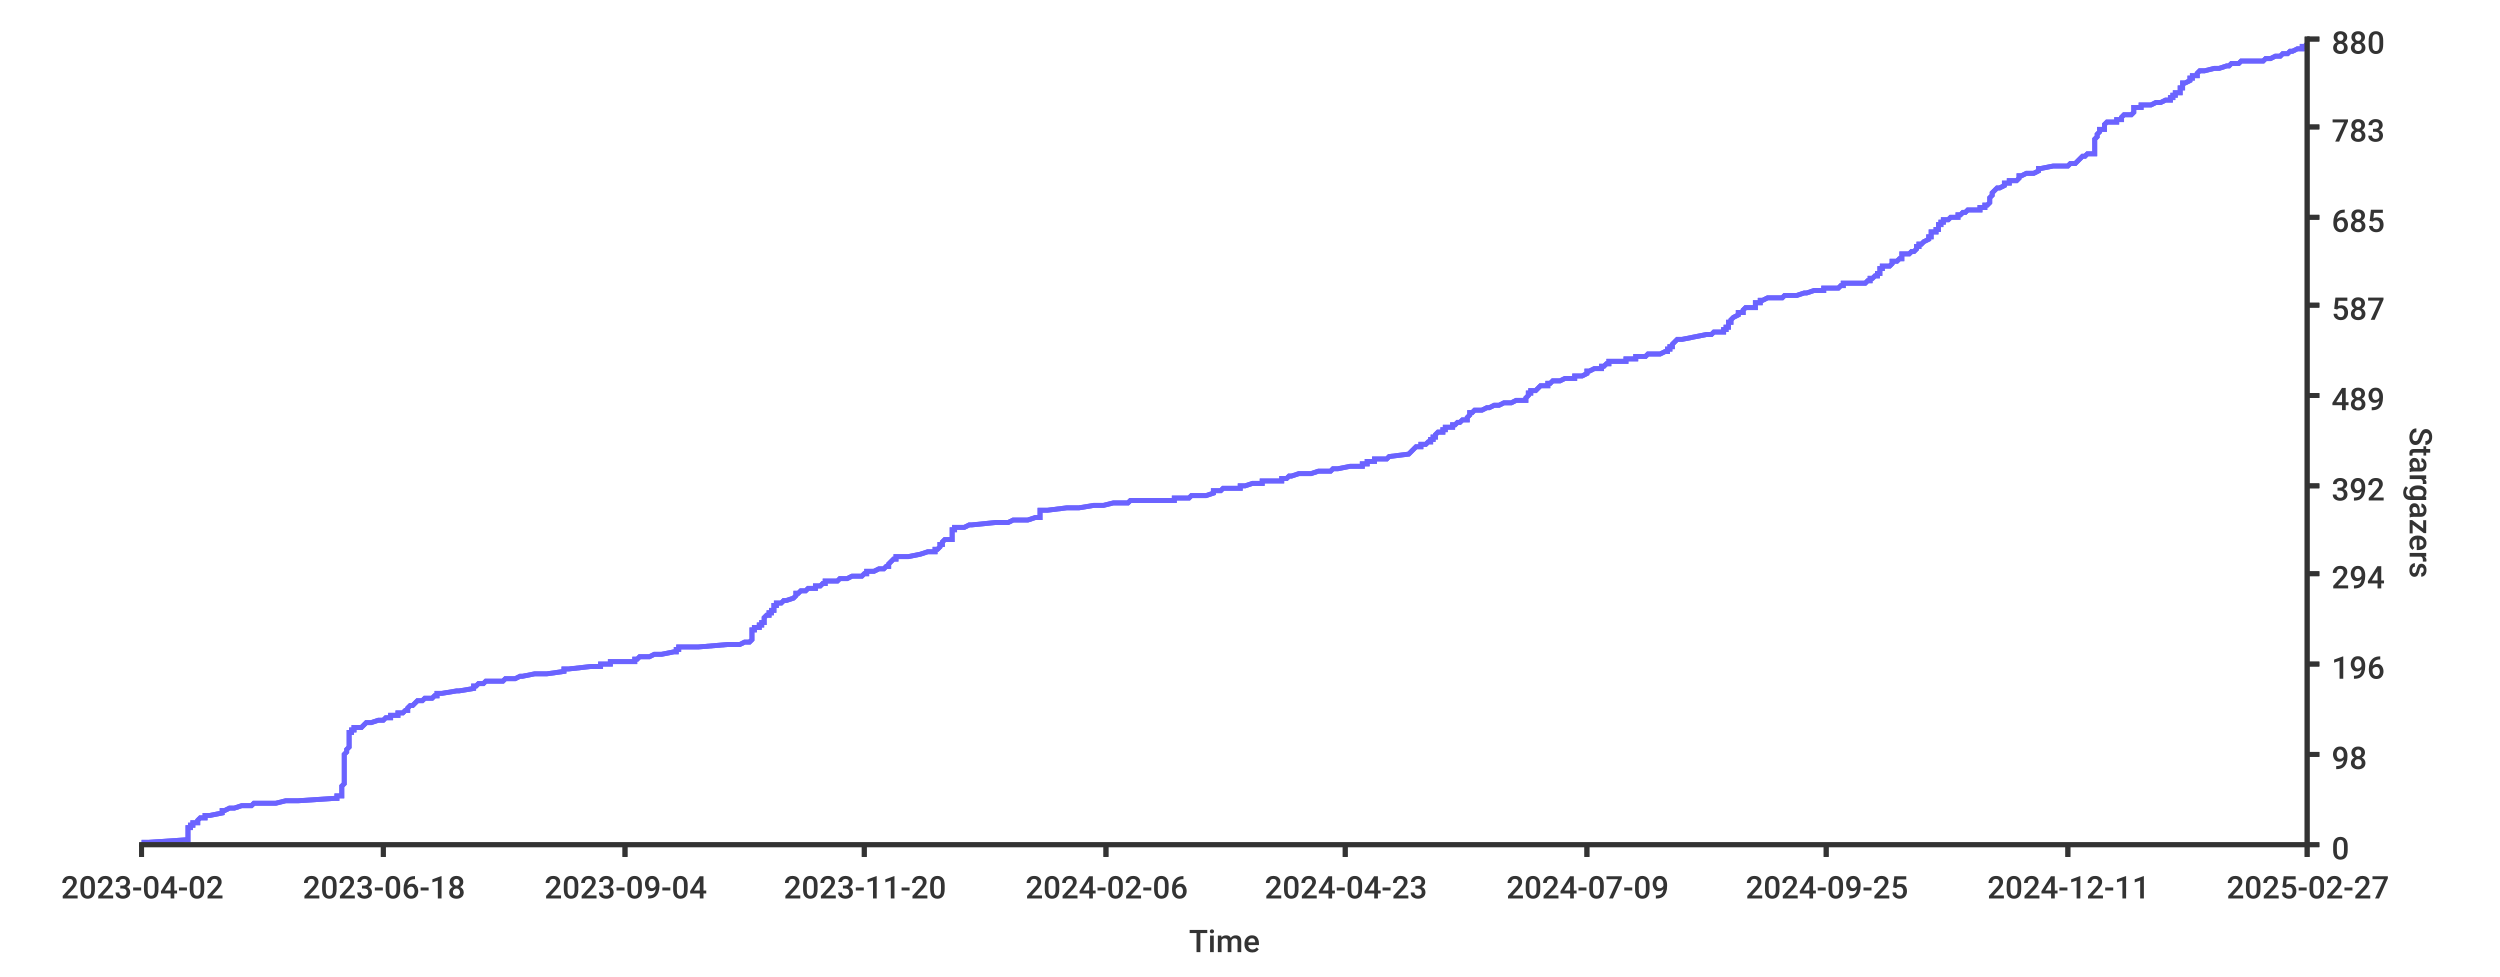
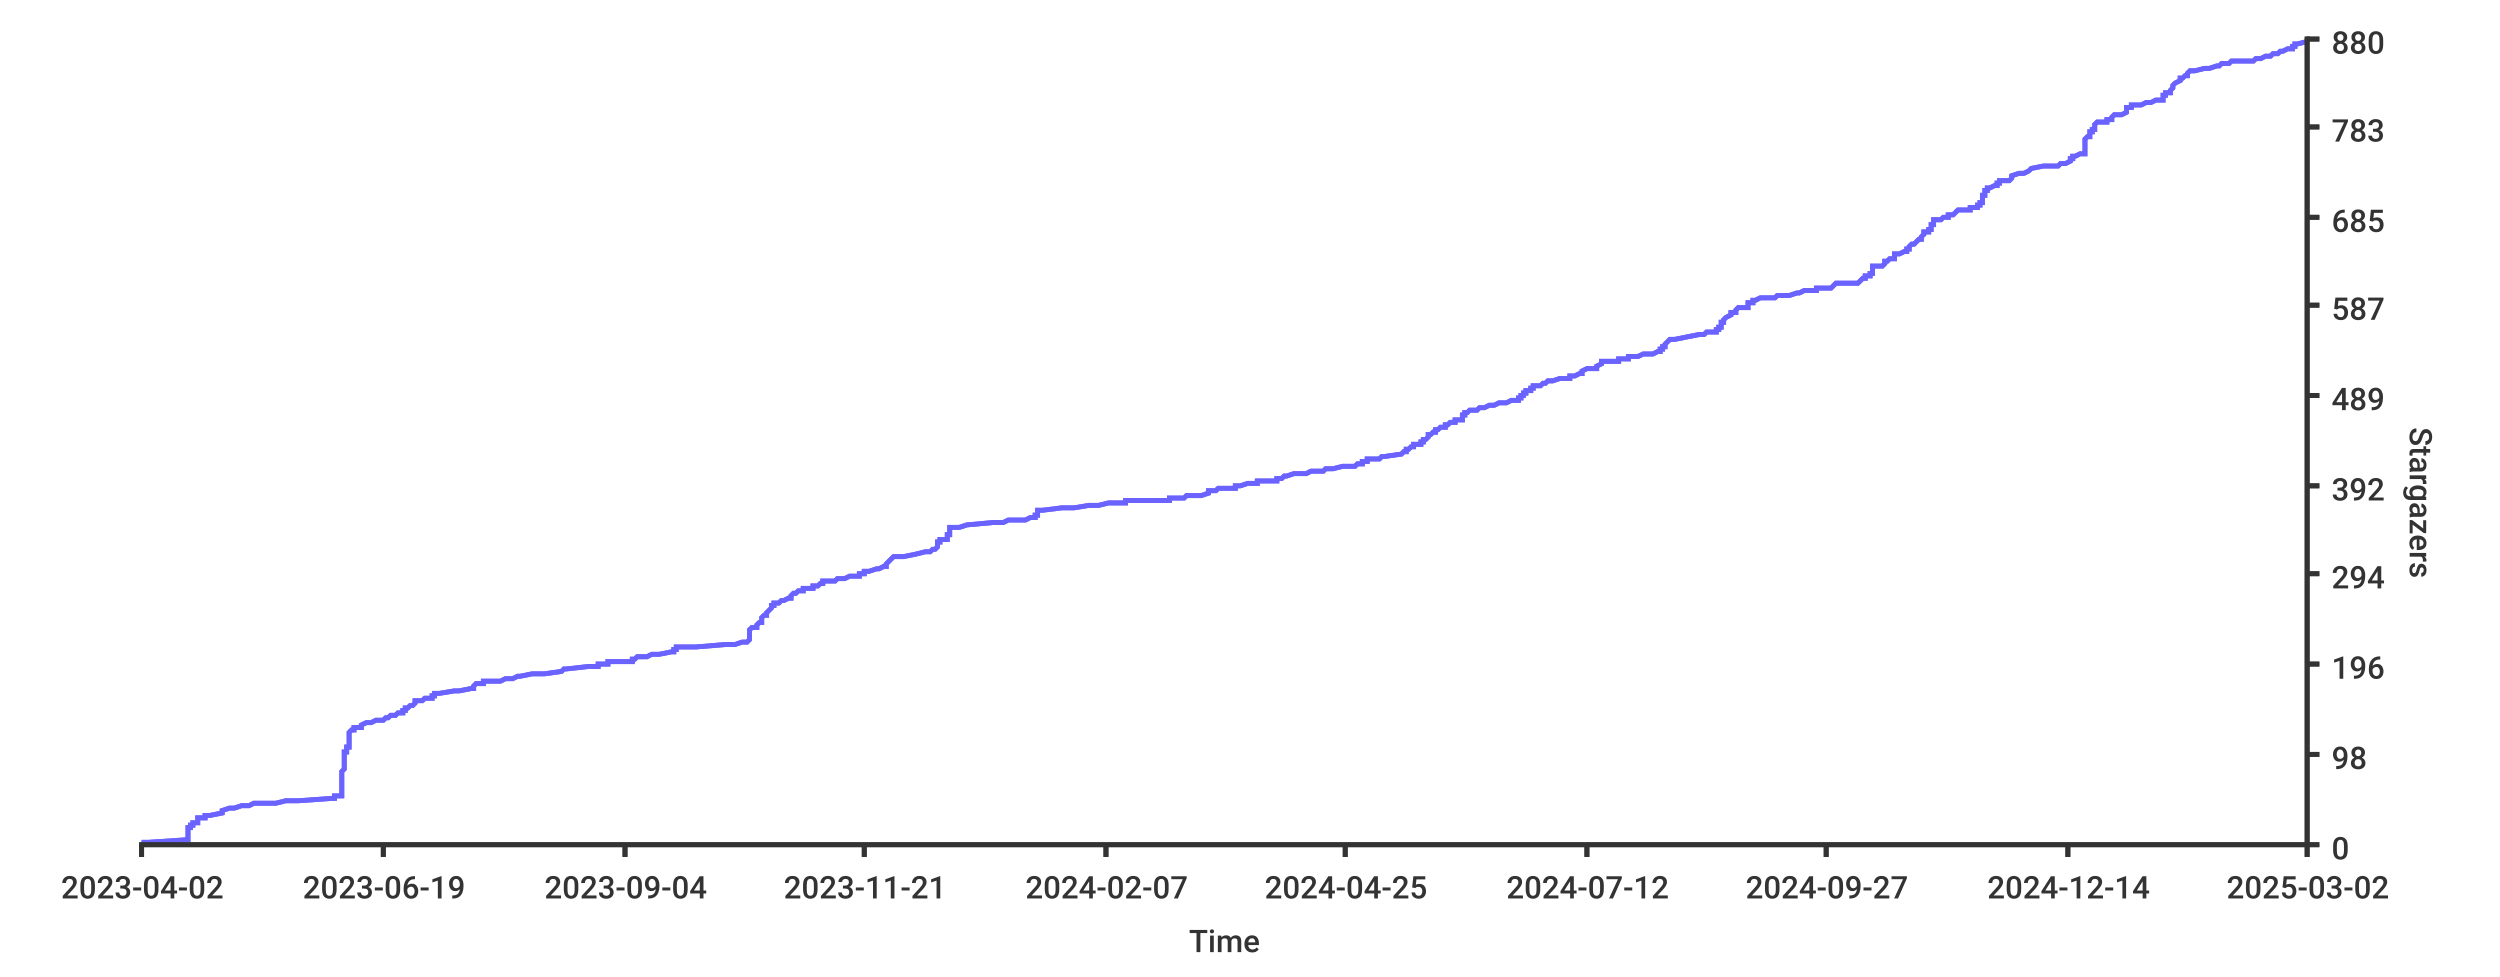
<svg xmlns="http://www.w3.org/2000/svg" width="1024px" height="400px">
  <style type="text/css">
path { fill: none; stroke: rgb(51,51,51); }
path.series { stroke: #6b63ff; }
rect.background { fill: rgb(255,255,255); stroke: none; }

text {
	stroke-width: 0;
	stroke: none;
	fill: rgba(51,51,51,1.0);
	font-size: 12.8px;
	font-family: 'Roboto Medium', sans-serif;
}
</style>
-   <rect class="background" rx="8" x="0" y="0" width="1024px" height="400px" />
-   <rect class="background" rx="8" x="0" y="0" width="1024px" height="400px" />
-   <path stroke-width="2" class="series" d="M 58 345 L 61 345 L 76 344 L 77 344 L 77 344 L 77 343 L 77 343 L 77 343 L 77 342 L 77 342 L 77 341 L 77 341 L 77 341 L 77 340 L 77 340 L 77 340 L 77 339 L 78 339 L 78 338 L 79 338 L 79 338 L 79 337 L 80 337 L 81 337 L 81 336 L 81 336 L 82 335 L 82 335 L 84 335 L 84 334 L 85 334 L 86 334 L 91 333 L 91 333 L 91 332 L 92 332 L 92 332 L 94 331 L 96 331 L 96 331 L 99 330 L 103 330 L 104 329 L 111 329 L 113 329 L 117 328 L 121 328 L 122 328 L 137 327 L 138 327 L 138 326 L 140 326 L 140 326 L 140 325 L 140 325 L 140 325 L 140 324 L 140 324 L 140 323 L 140 323 L 140 323 L 140 322 L 140 322 L 140 322 L 141 321 L 141 321 L 141 320 L 141 320 L 141 320 L 141 319 L 141 319 L 141 319 L 141 318 L 141 318 L 141 317 L 141 317 L 141 317 L 141 316 L 141 316 L 141 316 L 141 315 L 141 315 L 141 314 L 141 314 L 141 314 L 141 313 L 141 313 L 141 313 L 141 312 L 141 312 L 141 311 L 141 311 L 141 311 L 141 310 L 141 310 L 141 310 L 141 309 L 141 309 L 142 308 L 142 308 L 142 308 L 142 307 L 142 307 L 142 307 L 143 306 L 143 306 L 143 305 L 143 305 L 143 305 L 143 304 L 143 304 L 143 304 L 143 303 L 143 303 L 143 302 L 143 302 L 143 302 L 143 301 L 143 301 L 143 301 L 143 300 L 144 300 L 144 299 L 145 299 L 145 299 L 145 298 L 145 298 L 148 298 L 149 297 L 149 297 L 150 296 L 150 296 L 152 296 L 155 295 L 155 295 L 157 295 L 158 294 L 160 294 L 160 293 L 161 293 L 163 293 L 163 292 L 164 292 L 165 292 L 166 291 L 167 291 L 167 290 L 167 290 L 167 290 L 168 289 L 169 289 L 169 289 L 170 288 L 170 288 L 171 287 L 171 287 L 173 287 L 174 286 L 176 286 L 177 286 L 178 285 L 179 285 L 179 284 L 179 284 L 181 284 L 187 283 L 187 283 L 188 283 L 194 282 L 194 282 L 194 281 L 194 281 L 195 281 L 196 280 L 197 280 L 198 280 L 199 279 L 206 279 L 207 278 L 209 278 L 211 278 L 213 277 L 213 277 L 214 277 L 219 276 L 224 276 L 231 275 L 231 275 L 231 275 L 231 274 L 232 274 L 233 274 L 242 273 L 246 273 L 246 272 L 249 272 L 250 272 L 250 271 L 260 271 L 260 271 L 260 270 L 261 270 L 262 269 L 265 269 L 266 269 L 268 268 L 269 268 L 271 268 L 276 267 L 277 267 L 277 266 L 278 266 L 278 266 L 278 265 L 281 265 L 286 265 L 298 264 L 303 264 L 305 263 L 305 263 L 307 263 L 308 262 L 308 262 L 308 262 L 308 261 L 308 261 L 308 260 L 308 260 L 308 260 L 308 259 L 308 259 L 308 259 L 308 258 L 309 258 L 309 257 L 309 257 L 311 257 L 311 256 L 312 256 L 312 256 L 312 255 L 313 255 L 313 254 L 313 254 L 313 254 L 313 253 L 313 253 L 313 253 L 314 252 L 315 252 L 315 251 L 316 251 L 316 251 L 316 250 L 316 250 L 317 250 L 317 249 L 317 249 L 317 248 L 318 248 L 318 248 L 318 247 L 319 247 L 320 247 L 321 246 L 322 246 L 325 245 L 325 245 L 325 245 L 326 244 L 326 244 L 326 244 L 326 243 L 327 243 L 328 242 L 330 242 L 330 242 L 331 241 L 332 241 L 334 241 L 334 240 L 336 240 L 337 239 L 337 239 L 338 239 L 338 238 L 343 238 L 343 238 L 344 237 L 347 237 L 349 236 L 352 236 L 353 236 L 354 235 L 355 235 L 355 235 L 355 234 L 358 234 L 360 233 L 362 233 L 362 233 L 363 232 L 364 232 L 364 232 L 364 231 L 364 231 L 365 230 L 365 230 L 365 230 L 366 229 L 366 229 L 367 229 L 367 228 L 372 228 L 377 227 L 377 227 L 377 227 L 380 226 L 382 226 L 383 226 L 383 225 L 384 225 L 385 224 L 385 224 L 385 224 L 385 223 L 386 223 L 386 223 L 386 222 L 386 222 L 387 221 L 387 221 L 390 221 L 390 220 L 390 220 L 390 220 L 390 219 L 390 219 L 390 218 L 390 218 L 390 218 L 390 217 L 391 217 L 391 217 L 391 216 L 395 216 L 397 215 L 397 215 L 398 215 L 408 214 L 410 214 L 413 214 L 415 213 L 421 213 L 424 212 L 426 212 L 426 212 L 426 211 L 426 211 L 426 211 L 426 210 L 426 210 L 426 209 L 428 209 L 429 209 L 437 208 L 439 208 L 442 208 L 448 207 L 452 207 L 456 206 L 458 206 L 462 206 L 463 205 L 472 205 L 481 205 L 481 204 L 487 204 L 488 203 L 493 203 L 494 203 L 497 202 L 497 202 L 497 202 L 497 201 L 500 201 L 501 200 L 504 200 L 508 200 L 508 199 L 509 199 L 510 199 L 513 198 L 517 198 L 517 197 L 521 197 L 525 197 L 525 196 L 526 196 L 527 196 L 528 195 L 529 195 L 532 194 L 535 194 L 537 194 L 540 193 L 540 193 L 545 193 L 546 192 L 548 192 L 553 191 L 553 191 L 558 191 L 558 190 L 559 190 L 560 190 L 560 189 L 563 189 L 563 188 L 565 188 L 568 188 L 569 187 L 569 187 L 569 187 L 577 186 L 577 186 L 578 185 L 578 185 L 578 185 L 579 184 L 579 184 L 579 184 L 580 183 L 582 183 L 582 182 L 583 182 L 584 182 L 585 181 L 585 181 L 586 181 L 586 180 L 587 180 L 587 179 L 587 179 L 588 179 L 588 178 L 588 178 L 588 178 L 589 177 L 591 177 L 591 176 L 591 176 L 592 176 L 592 175 L 594 175 L 595 175 L 595 174 L 596 174 L 597 173 L 598 173 L 598 173 L 599 172 L 599 172 L 601 172 L 601 171 L 601 171 L 602 170 L 602 170 L 602 170 L 602 169 L 603 169 L 603 169 L 604 168 L 607 168 L 609 167 L 610 167 L 610 167 L 612 166 L 614 166 L 614 166 L 616 165 L 619 165 L 621 164 L 624 164 L 625 164 L 625 163 L 625 163 L 625 163 L 626 162 L 626 162 L 626 161 L 627 161 L 627 161 L 627 160 L 628 160 L 629 160 L 630 159 L 630 159 L 631 158 L 631 158 L 634 158 L 634 157 L 634 157 L 635 157 L 636 156 L 639 156 L 641 155 L 645 155 L 645 155 L 645 154 L 646 154 L 648 154 L 650 153 L 650 153 L 650 152 L 650 152 L 651 152 L 653 151 L 656 151 L 656 151 L 656 150 L 657 150 L 658 149 L 659 149 L 659 149 L 659 148 L 662 148 L 666 148 L 666 147 L 670 147 L 670 146 L 671 146 L 674 146 L 675 145 L 678 145 L 680 145 L 682 144 L 683 144 L 683 143 L 683 143 L 684 143 L 684 142 L 684 142 L 685 142 L 685 141 L 685 141 L 686 140 L 686 140 L 686 140 L 687 139 L 688 139 L 689 139 L 694 138 L 694 138 L 699 137 L 701 137 L 701 137 L 702 136 L 703 136 L 706 136 L 706 135 L 707 135 L 707 134 L 708 134 L 708 134 L 708 133 L 708 133 L 708 132 L 709 132 L 709 132 L 709 131 L 709 131 L 709 131 L 710 130 L 710 130 L 710 130 L 712 129 L 712 129 L 712 128 L 713 128 L 714 128 L 714 127 L 714 127 L 715 126 L 716 126 L 719 126 L 719 125 L 719 125 L 719 125 L 719 124 L 720 124 L 721 124 L 721 123 L 722 123 L 724 122 L 727 122 L 730 122 L 731 121 L 732 121 L 736 121 L 739 120 L 740 120 L 743 119 L 747 119 L 747 119 L 747 118 L 752 118 L 753 118 L 754 117 L 755 117 L 755 116 L 764 116 L 764 116 L 765 115 L 765 115 L 766 115 L 766 114 L 767 114 L 768 113 L 768 113 L 769 113 L 769 112 L 769 112 L 770 112 L 770 111 L 770 111 L 770 110 L 770 110 L 771 110 L 771 109 L 773 109 L 774 109 L 775 108 L 775 108 L 775 107 L 776 107 L 777 107 L 778 106 L 778 106 L 779 106 L 779 105 L 779 105 L 779 104 L 781 104 L 782 104 L 783 103 L 783 103 L 784 103 L 785 102 L 785 102 L 785 101 L 786 101 L 786 101 L 786 100 L 787 100 L 787 100 L 788 99 L 788 99 L 790 98 L 790 98 L 790 98 L 790 97 L 790 97 L 791 97 L 791 96 L 791 96 L 791 95 L 793 95 L 793 95 L 793 94 L 794 94 L 794 94 L 794 93 L 794 93 L 794 92 L 795 92 L 795 92 L 795 91 L 796 91 L 796 91 L 796 90 L 798 90 L 799 89 L 802 89 L 802 89 L 802 88 L 802 88 L 803 88 L 804 87 L 805 87 L 806 86 L 808 86 L 811 86 L 811 85 L 813 85 L 813 85 L 813 84 L 814 84 L 815 83 L 815 83 L 815 83 L 815 82 L 815 82 L 815 82 L 815 81 L 815 81 L 816 80 L 816 80 L 816 80 L 816 79 L 816 79 L 816 79 L 817 78 L 817 78 L 818 77 L 818 77 L 819 77 L 821 76 L 821 76 L 821 76 L 821 75 L 823 75 L 823 74 L 824 74 L 826 74 L 827 73 L 827 73 L 827 73 L 827 72 L 828 72 L 830 71 L 832 71 L 833 71 L 835 70 L 835 70 L 835 70 L 835 69 L 836 69 L 841 68 L 844 68 L 847 68 L 848 67 L 849 67 L 850 67 L 851 66 L 851 66 L 852 65 L 852 65 L 852 65 L 853 64 L 854 64 L 854 64 L 855 63 L 858 63 L 858 62 L 858 62 L 858 62 L 858 61 L 858 61 L 858 61 L 858 60 L 858 60 L 858 59 L 858 59 L 858 59 L 858 58 L 858 58 L 858 58 L 858 57 L 858 57 L 859 56 L 859 56 L 859 56 L 859 55 L 859 55 L 859 55 L 860 54 L 860 54 L 860 53 L 860 53 L 862 53 L 862 52 L 862 52 L 862 52 L 862 51 L 862 51 L 863 50 L 864 50 L 867 50 L 867 49 L 867 49 L 869 49 L 869 48 L 869 48 L 870 47 L 872 47 L 873 47 L 874 46 L 874 46 L 874 46 L 874 45 L 874 45 L 874 44 L 874 44 L 877 44 L 877 43 L 877 43 L 881 43 L 883 42 L 885 42 L 887 41 L 888 41 L 889 41 L 889 40 L 889 40 L 890 40 L 890 39 L 891 39 L 891 38 L 892 38 L 893 38 L 893 37 L 893 37 L 893 37 L 893 36 L 894 36 L 894 35 L 894 35 L 894 35 L 894 34 L 895 34 L 895 34 L 897 33 L 897 33 L 897 32 L 898 32 L 898 32 L 898 31 L 899 31 L 900 31 L 900 30 L 900 30 L 901 29 L 901 29 L 903 29 L 907 28 L 907 28 L 909 28 L 912 27 L 913 27 L 914 26 L 917 26 L 917 26 L 918 25 L 922 25 L 927 25 L 928 24 L 930 24 L 932 23 L 934 23 L 934 23 L 935 22 L 937 22 L 937 22 L 938 21 L 939 21 L 941 20 L 942 20 L 943 20 L 943 19 L 944 19 L 944 19 L 945 18 L 945 18" />
-   <path stroke-width="2" class="series" d="M 58 345 L 61 345 L 76 344 L 77 344 L 77 344 L 77 343 L 77 343 L 77 343 L 77 342 L 77 342 L 77 341 L 77 341 L 77 341 L 77 340 L 77 340 L 77 340 L 77 339 L 78 339 L 78 338 L 79 338 L 79 338 L 79 337 L 80 337 L 81 337 L 81 336 L 81 336 L 82 335 L 82 335 L 84 335 L 84 334 L 85 334 L 86 334 L 91 333 L 91 333 L 91 332 L 92 332 L 92 332 L 94 331 L 96 331 L 96 331 L 99 330 L 103 330 L 104 329 L 111 329 L 113 329 L 117 328 L 121 328 L 122 328 L 137 327 L 138 327 L 138 326 L 140 326 L 140 326 L 140 325 L 140 325 L 140 325 L 140 324 L 140 324 L 140 323 L 140 323 L 140 323 L 140 322 L 140 322 L 140 322 L 141 321 L 141 321 L 141 320 L 141 320 L 141 320 L 141 319 L 141 319 L 141 319 L 141 318 L 141 318 L 141 317 L 141 317 L 141 317 L 141 316 L 141 316 L 141 316 L 141 315 L 141 315 L 141 314 L 141 314 L 141 314 L 141 313 L 141 313 L 141 313 L 141 312 L 141 312 L 141 311 L 141 311 L 141 311 L 141 310 L 141 310 L 141 310 L 141 309 L 141 309 L 142 308 L 142 308 L 142 308 L 142 307 L 142 307 L 142 307 L 143 306 L 143 306 L 143 305 L 143 305 L 143 305 L 143 304 L 143 304 L 143 304 L 143 303 L 143 303 L 143 302 L 143 302 L 143 302 L 143 301 L 143 301 L 143 301 L 143 300 L 144 300 L 144 299 L 145 299 L 145 299 L 145 298 L 145 298 L 148 298 L 149 297 L 149 297 L 150 296 L 150 296 L 152 296 L 155 295 L 155 295 L 157 295 L 158 294 L 160 294 L 160 293 L 161 293 L 163 293 L 163 292 L 164 292 L 165 292 L 166 291 L 167 291 L 167 290 L 167 290 L 167 290 L 168 289 L 169 289 L 169 289 L 170 288 L 170 288 L 171 287 L 171 287 L 173 287 L 174 286 L 176 286 L 177 286 L 178 285 L 179 285 L 179 284 L 179 284 L 181 284 L 187 283 L 187 283 L 188 283 L 194 282 L 194 282 L 194 281 L 194 281 L 195 281 L 196 280 L 197 280 L 198 280 L 199 279 L 206 279 L 207 278 L 209 278 L 211 278 L 213 277 L 213 277 L 214 277 L 219 276 L 224 276 L 231 275 L 231 275 L 231 275 L 231 274 L 232 274 L 233 274 L 242 273 L 246 273 L 246 272 L 249 272 L 250 272 L 250 271 L 260 271 L 260 271 L 260 270 L 261 270 L 262 269 L 265 269 L 266 269 L 268 268 L 269 268 L 271 268 L 276 267 L 277 267 L 277 266 L 278 266 L 278 266 L 278 265 L 281 265 L 286 265 L 298 264 L 303 264 L 305 263 L 305 263 L 307 263 L 308 262 L 308 262 L 308 262 L 308 261 L 308 261 L 308 260 L 308 260 L 308 260 L 308 259 L 308 259 L 308 259 L 308 258 L 309 258 L 309 257 L 309 257 L 311 257 L 311 256 L 312 256 L 312 256 L 312 255 L 313 255 L 313 254 L 313 254 L 313 254 L 313 253 L 313 253 L 313 253 L 314 252 L 315 252 L 315 251 L 316 251 L 316 251 L 316 250 L 316 250 L 317 250 L 317 249 L 317 249 L 317 248 L 318 248 L 318 248 L 318 247 L 319 247 L 320 247 L 321 246 L 322 246 L 325 245 L 325 245 L 325 245 L 326 244 L 326 244 L 326 244 L 326 243 L 327 243 L 328 242 L 330 242 L 330 242 L 331 241 L 332 241 L 334 241 L 334 240 L 336 240 L 337 239 L 337 239 L 338 239 L 338 238 L 343 238 L 343 238 L 344 237 L 347 237 L 349 236 L 352 236 L 353 236 L 354 235 L 355 235 L 355 235 L 355 234 L 358 234 L 360 233 L 362 233 L 362 233 L 363 232 L 364 232 L 364 232 L 364 231 L 364 231 L 365 230 L 365 230 L 365 230 L 366 229 L 366 229 L 367 229 L 367 228 L 372 228 L 377 227 L 377 227 L 377 227 L 380 226 L 382 226 L 383 226 L 383 225 L 384 225 L 385 224 L 385 224 L 385 224 L 385 223 L 386 223 L 386 223 L 386 222 L 386 222 L 387 221 L 387 221 L 390 221 L 390 220 L 390 220 L 390 220 L 390 219 L 390 219 L 390 218 L 390 218 L 390 218 L 390 217 L 391 217 L 391 217 L 391 216 L 395 216 L 397 215 L 397 215 L 398 215 L 408 214 L 410 214 L 413 214 L 415 213 L 421 213 L 424 212 L 426 212 L 426 212 L 426 211 L 426 211 L 426 211 L 426 210 L 426 210 L 426 209 L 428 209 L 429 209 L 437 208 L 439 208 L 442 208 L 448 207 L 452 207 L 456 206 L 458 206 L 462 206 L 463 205 L 472 205 L 481 205 L 481 204 L 487 204 L 488 203 L 493 203 L 494 203 L 497 202 L 497 202 L 497 202 L 497 201 L 500 201 L 501 200 L 504 200 L 508 200 L 508 199 L 509 199 L 510 199 L 513 198 L 517 198 L 517 197 L 521 197 L 525 197 L 525 196 L 526 196 L 527 196 L 528 195 L 529 195 L 532 194 L 535 194 L 537 194 L 540 193 L 540 193 L 545 193 L 546 192 L 548 192 L 553 191 L 553 191 L 558 191 L 558 190 L 559 190 L 560 190 L 560 189 L 563 189 L 563 188 L 565 188 L 568 188 L 569 187 L 569 187 L 569 187 L 577 186 L 577 186 L 578 185 L 578 185 L 578 185 L 579 184 L 579 184 L 579 184 L 580 183 L 582 183 L 582 182 L 583 182 L 584 182 L 585 181 L 585 181 L 586 181 L 586 180 L 587 180 L 587 179 L 587 179 L 588 179 L 588 178 L 588 178 L 588 178 L 589 177 L 591 177 L 591 176 L 591 176 L 592 176 L 592 175 L 594 175 L 595 175 L 595 174 L 596 174 L 597 173 L 598 173 L 598 173 L 599 172 L 599 172 L 601 172 L 601 171 L 601 171 L 602 170 L 602 170 L 602 170 L 602 169 L 603 169 L 603 169 L 604 168 L 607 168 L 609 167 L 610 167 L 610 167 L 612 166 L 614 166 L 614 166 L 616 165 L 619 165 L 621 164 L 624 164 L 625 164 L 625 163 L 625 163 L 625 163 L 626 162 L 626 162 L 626 161 L 627 161 L 627 161 L 627 160 L 628 160 L 629 160 L 630 159 L 630 159 L 631 158 L 631 158 L 634 158 L 634 157 L 634 157 L 635 157 L 636 156 L 639 156 L 641 155 L 645 155 L 645 155 L 645 154 L 646 154 L 648 154 L 650 153 L 650 153 L 650 152 L 650 152 L 651 152 L 653 151 L 656 151 L 656 151 L 656 150 L 657 150 L 658 149 L 659 149 L 659 149 L 659 148 L 662 148 L 666 148 L 666 147 L 670 147 L 670 146 L 671 146 L 674 146 L 675 145 L 678 145 L 680 145 L 682 144 L 683 144 L 683 143 L 683 143 L 684 143 L 684 142 L 684 142 L 685 142 L 685 141 L 685 141 L 686 140 L 686 140 L 686 140 L 687 139 L 688 139 L 689 139 L 694 138 L 694 138 L 699 137 L 701 137 L 701 137 L 702 136 L 703 136 L 706 136 L 706 135 L 707 135 L 707 134 L 708 134 L 708 134 L 708 133 L 708 133 L 708 132 L 709 132 L 709 132 L 709 131 L 709 131 L 709 131 L 710 130 L 710 130 L 710 130 L 712 129 L 712 129 L 712 128 L 713 128 L 714 128 L 714 127 L 714 127 L 715 126 L 716 126 L 719 126 L 719 125 L 719 125 L 719 125 L 719 124 L 720 124 L 721 124 L 721 123 L 722 123 L 724 122 L 727 122 L 730 122 L 731 121 L 732 121 L 736 121 L 739 120 L 740 120 L 743 119 L 747 119 L 747 119 L 747 118 L 752 118 L 753 118 L 754 117 L 755 117 L 755 116 L 764 116 L 764 116 L 765 115 L 765 115 L 766 115 L 766 114 L 767 114 L 768 113 L 768 113 L 769 113 L 769 112 L 769 112 L 770 112 L 770 111 L 770 111 L 770 110 L 770 110 L 771 110 L 771 109 L 773 109 L 774 109 L 775 108 L 775 108 L 775 107 L 776 107 L 777 107 L 778 106 L 778 106 L 779 106 L 779 105 L 779 105 L 779 104 L 781 104 L 782 104 L 783 103 L 783 103 L 784 103 L 785 102 L 785 102 L 785 101 L 786 101 L 786 101 L 786 100 L 787 100 L 787 100 L 788 99 L 788 99 L 790 98 L 790 98 L 790 98 L 790 97 L 790 97 L 791 97 L 791 96 L 791 96 L 791 95 L 793 95 L 793 95 L 793 94 L 794 94 L 794 94 L 794 93 L 794 93 L 794 92 L 795 92 L 795 92 L 795 91 L 796 91 L 796 91 L 796 90 L 798 90 L 799 89 L 802 89 L 802 89 L 802 88 L 802 88 L 803 88 L 804 87 L 805 87 L 806 86 L 808 86 L 811 86 L 811 85 L 813 85 L 813 85 L 813 84 L 814 84 L 815 83 L 815 83 L 815 83 L 815 82 L 815 82 L 815 82 L 815 81 L 815 81 L 816 80 L 816 80 L 816 80 L 816 79 L 816 79 L 816 79 L 817 78 L 817 78 L 818 77 L 818 77 L 819 77 L 821 76 L 821 76 L 821 76 L 821 75 L 823 75 L 823 74 L 824 74 L 826 74 L 827 73 L 827 73 L 827 73 L 827 72 L 828 72 L 830 71 L 832 71 L 833 71 L 835 70 L 835 70 L 835 70 L 835 69 L 836 69 L 841 68 L 844 68 L 847 68 L 848 67 L 849 67 L 850 67 L 851 66 L 851 66 L 852 65 L 852 65 L 852 65 L 853 64 L 854 64 L 854 64 L 855 63 L 858 63 L 858 62 L 858 62 L 858 62 L 858 61 L 858 61 L 858 61 L 858 60 L 858 60 L 858 59 L 858 59 L 858 59 L 858 58 L 858 58 L 858 58 L 858 57 L 858 57 L 859 56 L 859 56 L 859 56 L 859 55 L 859 55 L 859 55 L 860 54 L 860 54 L 860 53 L 860 53 L 862 53 L 862 52 L 862 52 L 862 52 L 862 51 L 862 51 L 863 50 L 864 50 L 867 50 L 867 49 L 867 49 L 869 49 L 869 48 L 869 48 L 870 47 L 872 47 L 873 47 L 874 46 L 874 46 L 874 46 L 874 45 L 874 45 L 874 44 L 874 44 L 877 44 L 877 43 L 877 43 L 881 43 L 883 42 L 885 42 L 887 41 L 888 41 L 889 41 L 889 40 L 889 40 L 890 40 L 890 39 L 891 39 L 891 38 L 892 38 L 893 38 L 893 37 L 893 37 L 893 37 L 893 36 L 894 36 L 894 35 L 894 35 L 894 35 L 894 34 L 895 34 L 895 34 L 897 33 L 897 33 L 897 32 L 898 32 L 898 32 L 898 31 L 899 31 L 900 31 L 900 30 L 900 30 L 901 29 L 901 29 L 903 29 L 907 28 L 907 28 L 909 28 L 912 27 L 913 27 L 914 26 L 917 26 L 917 26 L 918 25 L 922 25 L 927 25 L 928 24 L 930 24 L 932 23 L 934 23 L 934 23 L 935 22 L 937 22 L 937 22 L 938 21 L 939 21 L 941 20 L 942 20 L 943 20 L 943 19 L 944 19 L 944 19 L 945 18 L 945 18" />
+   <rect x="0" y="0" width="1024px" height="400px" class="background" rx="8" />
+   <rect width="1024px" height="400px" class="background" rx="8" x="0" y="0" />
+   <path class="series" d="M 58 345 L 61 345 L 76 344 L 77 344 L 77 344 L 77 343 L 77 343 L 77 343 L 77 342 L 77 342 L 77 341 L 77 341 L 77 341 L 77 340 L 77 340 L 77 340 L 77 339 L 78 339 L 78 338 L 78 338 L 79 338 L 79 337 L 80 337 L 81 337 L 81 336 L 81 336 L 81 335 L 82 335 L 84 335 L 84 334 L 85 334 L 86 334 L 91 333 L 91 333 L 91 332 L 91 332 L 91 332 L 94 331 L 95 331 L 96 331 L 99 330 L 102 330 L 104 329 L 111 329 L 113 329 L 117 328 L 120 328 L 122 328 L 136 327 L 137 327 L 137 326 L 139 326 L 140 326 L 140 325 L 140 325 L 140 325 L 140 324 L 140 324 L 140 323 L 140 323 L 140 323 L 140 322 L 140 322 L 140 322 L 140 321 L 140 321 L 140 320 L 140 320 L 140 320 L 140 319 L 140 319 L 140 319 L 140 318 L 140 318 L 140 317 L 140 317 L 140 317 L 140 316 L 140 316 L 140 316 L 141 315 L 141 315 L 141 314 L 141 314 L 141 314 L 141 313 L 141 313 L 141 313 L 141 312 L 141 312 L 141 311 L 141 311 L 141 311 L 141 310 L 141 310 L 141 310 L 141 309 L 141 309 L 141 308 L 141 308 L 142 308 L 142 307 L 142 307 L 142 307 L 142 306 L 143 306 L 143 305 L 143 305 L 143 305 L 143 304 L 143 304 L 143 304 L 143 303 L 143 303 L 143 302 L 143 302 L 143 302 L 143 301 L 143 301 L 143 301 L 143 300 L 143 300 L 144 299 L 144 299 L 145 299 L 145 298 L 145 298 L 148 298 L 148 297 L 148 297 L 150 296 L 150 296 L 152 296 L 154 295 L 155 295 L 157 295 L 158 294 L 159 294 L 160 293 L 160 293 L 162 293 L 163 292 L 163 292 L 165 292 L 165 291 L 166 291 L 166 290 L 166 290 L 167 290 L 168 289 L 169 289 L 169 289 L 170 288 L 170 288 L 170 287 L 171 287 L 173 287 L 174 286 L 176 286 L 177 286 L 177 285 L 178 285 L 178 284 L 179 284 L 180 284 L 186 283 L 187 283 L 188 283 L 193 282 L 194 282 L 194 281 L 194 281 L 194 281 L 195 280 L 197 280 L 198 280 L 198 279 L 205 279 L 207 278 L 208 278 L 210 278 L 212 277 L 212 277 L 213 277 L 218 276 L 223 276 L 230 275 L 230 275 L 230 275 L 231 274 L 231 274 L 232 274 L 241 273 L 245 273 L 245 272 L 248 272 L 249 272 L 249 271 L 259 271 L 259 271 L 259 270 L 260 270 L 261 269 L 264 269 L 265 269 L 267 268 L 268 268 L 270 268 L 275 267 L 276 267 L 276 266 L 277 266 L 277 266 L 277 265 L 280 265 L 285 265 L 297 264 L 301 264 L 304 263 L 304 263 L 306 263 L 307 262 L 307 262 L 307 262 L 307 261 L 307 261 L 307 260 L 307 260 L 307 260 L 307 259 L 307 259 L 307 259 L 307 258 L 307 258 L 308 257 L 308 257 L 310 257 L 310 256 L 310 256 L 310 256 L 311 255 L 312 255 L 312 254 L 312 254 L 312 254 L 312 253 L 312 253 L 312 253 L 313 252 L 314 252 L 314 251 L 314 251 L 314 251 L 315 250 L 315 250 L 315 250 L 316 249 L 316 249 L 316 248 L 317 248 L 317 248 L 317 247 L 318 247 L 319 247 L 320 246 L 321 246 L 323 245 L 324 245 L 324 245 L 324 244 L 324 244 L 324 244 L 325 243 L 326 243 L 327 242 L 329 242 L 329 242 L 329 241 L 331 241 L 333 241 L 333 240 L 335 240 L 336 239 L 336 239 L 337 239 L 337 238 L 341 238 L 342 238 L 343 237 L 346 237 L 348 236 L 351 236 L 352 236 L 352 235 L 353 235 L 354 235 L 354 234 L 356 234 L 359 233 L 360 233 L 360 233 L 362 232 L 363 232 L 363 232 L 363 231 L 363 231 L 364 230 L 364 230 L 364 230 L 365 229 L 365 229 L 365 229 L 366 228 L 370 228 L 375 227 L 375 227 L 375 227 L 379 226 L 380 226 L 381 226 L 382 225 L 383 225 L 384 224 L 384 224 L 384 224 L 384 223 L 384 223 L 384 223 L 384 222 L 385 222 L 385 221 L 386 221 L 388 221 L 388 220 L 388 220 L 388 220 L 388 219 L 389 219 L 389 218 L 389 218 L 389 218 L 389 217 L 389 217 L 389 217 L 389 216 L 393 216 L 396 215 L 396 215 L 396 215 L 407 214 L 408 214 L 411 214 L 413 213 L 420 213 L 422 212 L 424 212 L 424 212 L 424 211 L 424 211 L 425 211 L 425 210 L 425 210 L 425 209 L 426 209 L 427 209 L 435 208 L 437 208 L 440 208 L 446 207 L 450 207 L 454 206 L 456 206 L 461 206 L 461 205 L 470 205 L 479 205 L 479 204 L 485 204 L 486 203 L 491 203 L 492 203 L 495 202 L 495 202 L 495 202 L 495 201 L 498 201 L 499 200 L 502 200 L 506 200 L 506 199 L 507 199 L 508 199 L 511 198 L 515 198 L 515 197 L 519 197 L 523 197 L 523 196 L 523 196 L 525 196 L 526 195 L 527 195 L 530 194 L 533 194 L 535 194 L 537 193 L 538 193 L 542 193 L 543 192 L 546 192 L 550 191 L 551 191 L 555 191 L 556 190 L 556 190 L 558 190 L 558 189 L 560 189 L 560 188 L 563 188 L 565 188 L 566 187 L 567 187 L 567 187 L 574 186 L 574 186 L 575 185 L 575 185 L 576 185 L 576 184 L 577 184 L 577 184 L 578 183 L 579 183 L 579 182 L 581 182 L 582 182 L 582 181 L 583 181 L 583 181 L 583 180 L 584 180 L 585 179 L 585 179 L 585 179 L 585 178 L 585 178 L 586 178 L 587 177 L 588 177 L 588 176 L 589 176 L 589 176 L 590 175 L 591 175 L 592 175 L 592 174 L 593 174 L 594 173 L 596 173 L 596 173 L 596 172 L 597 172 L 599 172 L 599 171 L 599 171 L 599 170 L 600 170 L 600 170 L 600 169 L 600 169 L 601 169 L 602 168 L 605 168 L 606 167 L 607 167 L 608 167 L 610 166 L 611 166 L 612 166 L 614 165 L 617 165 L 619 164 L 621 164 L 622 164 L 622 163 L 622 163 L 623 163 L 623 162 L 624 162 L 624 161 L 625 161 L 625 161 L 625 160 L 625 160 L 627 160 L 627 159 L 628 159 L 628 158 L 629 158 L 631 158 L 632 157 L 632 157 L 633 157 L 634 156 L 636 156 L 639 155 L 643 155 L 643 155 L 643 154 L 643 154 L 645 154 L 647 153 L 648 153 L 648 152 L 648 152 L 648 152 L 650 151 L 653 151 L 654 151 L 654 150 L 654 150 L 656 149 L 656 149 L 656 149 L 656 148 L 659 148 L 663 148 L 663 147 L 667 147 L 667 146 L 668 146 L 671 146 L 673 145 L 675 145 L 677 145 L 679 144 L 680 144 L 680 143 L 680 143 L 681 143 L 681 142 L 681 142 L 682 142 L 682 141 L 682 141 L 683 140 L 683 140 L 683 140 L 684 139 L 685 139 L 686 139 L 691 138 L 691 138 L 696 137 L 698 137 L 698 137 L 699 136 L 700 136 L 703 136 L 703 135 L 704 135 L 704 134 L 705 134 L 705 134 L 705 133 L 705 133 L 705 132 L 706 132 L 706 132 L 706 131 L 706 131 L 706 131 L 707 130 L 707 130 L 707 130 L 709 129 L 709 129 L 709 128 L 710 128 L 711 128 L 711 127 L 711 127 L 712 126 L 713 126 L 716 126 L 716 125 L 716 125 L 716 125 L 716 124 L 717 124 L 718 124 L 718 123 L 719 123 L 721 122 L 724 122 L 727 122 L 728 121 L 729 121 L 733 121 L 736 120 L 737 120 L 739 119 L 744 119 L 744 119 L 744 118 L 749 118 L 750 118 L 751 117 L 751 117 L 752 116 L 760 116 L 761 116 L 762 115 L 762 115 L 762 115 L 763 114 L 764 114 L 764 113 L 765 113 L 766 113 L 766 112 L 766 112 L 767 112 L 767 111 L 767 111 L 767 110 L 767 110 L 767 110 L 767 109 L 769 109 L 771 109 L 772 108 L 772 108 L 772 107 L 773 107 L 773 107 L 774 106 L 775 106 L 776 106 L 776 105 L 776 105 L 776 104 L 778 104 L 778 104 L 780 103 L 780 103 L 781 103 L 781 102 L 782 102 L 782 101 L 782 101 L 782 101 L 783 100 L 783 100 L 784 100 L 785 99 L 785 99 L 786 98 L 787 98 L 787 98 L 787 97 L 787 97 L 787 97 L 788 96 L 788 96 L 788 95 L 790 95 L 790 95 L 790 94 L 790 94 L 791 94 L 791 93 L 791 93 L 791 92 L 791 92 L 792 92 L 792 91 L 792 91 L 792 91 L 792 90 L 795 90 L 796 89 L 798 89 L 798 89 L 798 88 L 798 88 L 800 88 L 801 87 L 801 87 L 802 86 L 805 86 L 807 86 L 807 85 L 809 85 L 810 85 L 810 84 L 811 84 L 811 83 L 811 83 L 812 83 L 812 82 L 812 82 L 812 82 L 812 81 L 812 81 L 812 80 L 812 80 L 813 80 L 813 79 L 813 79 L 813 79 L 813 78 L 814 78 L 814 77 L 814 77 L 815 77 L 817 76 L 817 76 L 818 76 L 818 75 L 819 75 L 819 74 L 820 74 L 823 74 L 824 73 L 824 73 L 824 73 L 824 72 L 824 72 L 827 71 L 829 71 L 829 71 L 831 70 L 831 70 L 831 70 L 832 69 L 832 69 L 837 68 L 840 68 L 843 68 L 844 67 L 845 67 L 846 67 L 848 66 L 848 66 L 848 65 L 848 65 L 849 65 L 849 64 L 850 64 L 850 64 L 852 63 L 854 63 L 854 62 L 854 62 L 854 62 L 854 61 L 854 61 L 854 61 L 854 60 L 854 60 L 854 59 L 854 59 L 854 59 L 854 58 L 854 58 L 854 58 L 854 57 L 854 57 L 855 56 L 855 56 L 856 56 L 856 55 L 856 55 L 856 55 L 856 54 L 857 54 L 857 53 L 857 53 L 858 53 L 858 52 L 858 52 L 858 52 L 858 51 L 858 51 L 859 50 L 861 50 L 863 50 L 863 49 L 863 49 L 865 49 L 865 48 L 865 48 L 866 47 L 868 47 L 869 47 L 871 46 L 871 46 L 871 46 L 871 45 L 871 45 L 871 44 L 871 44 L 873 44 L 873 43 L 873 43 L 877 43 L 879 42 L 881 42 L 883 41 L 885 41 L 886 41 L 886 40 L 886 40 L 886 40 L 886 39 L 887 39 L 887 38 L 888 38 L 889 38 L 889 37 L 889 37 L 889 37 L 890 36 L 890 36 L 890 35 L 890 35 L 890 35 L 891 34 L 891 34 L 891 34 L 893 33 L 893 33 L 893 32 L 894 32 L 894 32 L 895 31 L 895 31 L 896 31 L 896 30 L 896 30 L 897 29 L 897 29 L 899 29 L 903 28 L 903 28 L 905 28 L 908 27 L 909 27 L 910 26 L 913 26 L 913 26 L 914 25 L 918 25 L 923 25 L 924 24 L 926 24 L 928 23 L 930 23 L 930 23 L 931 22 L 933 22 L 933 22 L 934 21 L 935 21 L 937 20 L 938 20 L 939 20 L 939 19 L 940 19 L 940 19 L 940 18 L 941 18 L 945 17 L 945 17" stroke-width="2" />
+   <path d="M 58 345 L 61 345 L 76 344 L 77 344 L 77 344 L 77 343 L 77 343 L 77 343 L 77 342 L 77 342 L 77 341 L 77 341 L 77 341 L 77 340 L 77 340 L 77 340 L 77 339 L 78 339 L 78 338 L 78 338 L 79 338 L 79 337 L 80 337 L 81 337 L 81 336 L 81 336 L 81 335 L 82 335 L 84 335 L 84 334 L 85 334 L 86 334 L 91 333 L 91 333 L 91 332 L 91 332 L 91 332 L 94 331 L 95 331 L 96 331 L 99 330 L 102 330 L 104 329 L 111 329 L 113 329 L 117 328 L 120 328 L 122 328 L 136 327 L 137 327 L 137 326 L 139 326 L 140 326 L 140 325 L 140 325 L 140 325 L 140 324 L 140 324 L 140 323 L 140 323 L 140 323 L 140 322 L 140 322 L 140 322 L 140 321 L 140 321 L 140 320 L 140 320 L 140 320 L 140 319 L 140 319 L 140 319 L 140 318 L 140 318 L 140 317 L 140 317 L 140 317 L 140 316 L 140 316 L 140 316 L 141 315 L 141 315 L 141 314 L 141 314 L 141 314 L 141 313 L 141 313 L 141 313 L 141 312 L 141 312 L 141 311 L 141 311 L 141 311 L 141 310 L 141 310 L 141 310 L 141 309 L 141 309 L 141 308 L 141 308 L 142 308 L 142 307 L 142 307 L 142 307 L 142 306 L 143 306 L 143 305 L 143 305 L 143 305 L 143 304 L 143 304 L 143 304 L 143 303 L 143 303 L 143 302 L 143 302 L 143 302 L 143 301 L 143 301 L 143 301 L 143 300 L 143 300 L 144 299 L 144 299 L 145 299 L 145 298 L 145 298 L 148 298 L 148 297 L 148 297 L 150 296 L 150 296 L 152 296 L 154 295 L 155 295 L 157 295 L 158 294 L 159 294 L 160 293 L 160 293 L 162 293 L 163 292 L 163 292 L 165 292 L 165 291 L 166 291 L 166 290 L 166 290 L 167 290 L 168 289 L 169 289 L 169 289 L 170 288 L 170 288 L 170 287 L 171 287 L 173 287 L 174 286 L 176 286 L 177 286 L 177 285 L 178 285 L 178 284 L 179 284 L 180 284 L 186 283 L 187 283 L 188 283 L 193 282 L 194 282 L 194 281 L 194 281 L 194 281 L 195 280 L 197 280 L 198 280 L 198 279 L 205 279 L 207 278 L 208 278 L 210 278 L 212 277 L 212 277 L 213 277 L 218 276 L 223 276 L 230 275 L 230 275 L 230 275 L 231 274 L 231 274 L 232 274 L 241 273 L 245 273 L 245 272 L 248 272 L 249 272 L 249 271 L 259 271 L 259 271 L 259 270 L 260 270 L 261 269 L 264 269 L 265 269 L 267 268 L 268 268 L 270 268 L 275 267 L 276 267 L 276 266 L 277 266 L 277 266 L 277 265 L 280 265 L 285 265 L 297 264 L 301 264 L 304 263 L 304 263 L 306 263 L 307 262 L 307 262 L 307 262 L 307 261 L 307 261 L 307 260 L 307 260 L 307 260 L 307 259 L 307 259 L 307 259 L 307 258 L 307 258 L 308 257 L 308 257 L 310 257 L 310 256 L 310 256 L 310 256 L 311 255 L 312 255 L 312 254 L 312 254 L 312 254 L 312 253 L 312 253 L 312 253 L 313 252 L 314 252 L 314 251 L 314 251 L 314 251 L 315 250 L 315 250 L 315 250 L 316 249 L 316 249 L 316 248 L 317 248 L 317 248 L 317 247 L 318 247 L 319 247 L 320 246 L 321 246 L 323 245 L 324 245 L 324 245 L 324 244 L 324 244 L 324 244 L 325 243 L 326 243 L 327 242 L 329 242 L 329 242 L 329 241 L 331 241 L 333 241 L 333 240 L 335 240 L 336 239 L 336 239 L 337 239 L 337 238 L 341 238 L 342 238 L 343 237 L 346 237 L 348 236 L 351 236 L 352 236 L 352 235 L 353 235 L 354 235 L 354 234 L 356 234 L 359 233 L 360 233 L 360 233 L 362 232 L 363 232 L 363 232 L 363 231 L 363 231 L 364 230 L 364 230 L 364 230 L 365 229 L 365 229 L 365 229 L 366 228 L 370 228 L 375 227 L 375 227 L 375 227 L 379 226 L 380 226 L 381 226 L 382 225 L 383 225 L 384 224 L 384 224 L 384 224 L 384 223 L 384 223 L 384 223 L 384 222 L 385 222 L 385 221 L 386 221 L 388 221 L 388 220 L 388 220 L 388 220 L 388 219 L 389 219 L 389 218 L 389 218 L 389 218 L 389 217 L 389 217 L 389 217 L 389 216 L 393 216 L 396 215 L 396 215 L 396 215 L 407 214 L 408 214 L 411 214 L 413 213 L 420 213 L 422 212 L 424 212 L 424 212 L 424 211 L 424 211 L 425 211 L 425 210 L 425 210 L 425 209 L 426 209 L 427 209 L 435 208 L 437 208 L 440 208 L 446 207 L 450 207 L 454 206 L 456 206 L 461 206 L 461 205 L 470 205 L 479 205 L 479 204 L 485 204 L 486 203 L 491 203 L 492 203 L 495 202 L 495 202 L 495 202 L 495 201 L 498 201 L 499 200 L 502 200 L 506 200 L 506 199 L 507 199 L 508 199 L 511 198 L 515 198 L 515 197 L 519 197 L 523 197 L 523 196 L 523 196 L 525 196 L 526 195 L 527 195 L 530 194 L 533 194 L 535 194 L 537 193 L 538 193 L 542 193 L 543 192 L 546 192 L 550 191 L 551 191 L 555 191 L 556 190 L 556 190 L 558 190 L 558 189 L 560 189 L 560 188 L 563 188 L 565 188 L 566 187 L 567 187 L 567 187 L 574 186 L 574 186 L 575 185 L 575 185 L 576 185 L 576 184 L 577 184 L 577 184 L 578 183 L 579 183 L 579 182 L 581 182 L 582 182 L 582 181 L 583 181 L 583 181 L 583 180 L 584 180 L 585 179 L 585 179 L 585 179 L 585 178 L 585 178 L 586 178 L 587 177 L 588 177 L 588 176 L 589 176 L 589 176 L 590 175 L 591 175 L 592 175 L 592 174 L 593 174 L 594 173 L 596 173 L 596 173 L 596 172 L 597 172 L 599 172 L 599 171 L 599 171 L 599 170 L 600 170 L 600 170 L 600 169 L 600 169 L 601 169 L 602 168 L 605 168 L 606 167 L 607 167 L 608 167 L 610 166 L 611 166 L 612 166 L 614 165 L 617 165 L 619 164 L 621 164 L 622 164 L 622 163 L 622 163 L 623 163 L 623 162 L 624 162 L 624 161 L 625 161 L 625 161 L 625 160 L 625 160 L 627 160 L 627 159 L 628 159 L 628 158 L 629 158 L 631 158 L 632 157 L 632 157 L 633 157 L 634 156 L 636 156 L 639 155 L 643 155 L 643 155 L 643 154 L 643 154 L 645 154 L 647 153 L 648 153 L 648 152 L 648 152 L 648 152 L 650 151 L 653 151 L 654 151 L 654 150 L 654 150 L 656 149 L 656 149 L 656 149 L 656 148 L 659 148 L 663 148 L 663 147 L 667 147 L 667 146 L 668 146 L 671 146 L 673 145 L 675 145 L 677 145 L 679 144 L 680 144 L 680 143 L 680 143 L 681 143 L 681 142 L 681 142 L 682 142 L 682 141 L 682 141 L 683 140 L 683 140 L 683 140 L 684 139 L 685 139 L 686 139 L 691 138 L 691 138 L 696 137 L 698 137 L 698 137 L 699 136 L 700 136 L 703 136 L 703 135 L 704 135 L 704 134 L 705 134 L 705 134 L 705 133 L 705 133 L 705 132 L 706 132 L 706 132 L 706 131 L 706 131 L 706 131 L 707 130 L 707 130 L 707 130 L 709 129 L 709 129 L 709 128 L 710 128 L 711 128 L 711 127 L 711 127 L 712 126 L 713 126 L 716 126 L 716 125 L 716 125 L 716 125 L 716 124 L 717 124 L 718 124 L 718 123 L 719 123 L 721 122 L 724 122 L 727 122 L 728 121 L 729 121 L 733 121 L 736 120 L 737 120 L 739 119 L 744 119 L 744 119 L 744 118 L 749 118 L 750 118 L 751 117 L 751 117 L 752 116 L 760 116 L 761 116 L 762 115 L 762 115 L 762 115 L 763 114 L 764 114 L 764 113 L 765 113 L 766 113 L 766 112 L 766 112 L 767 112 L 767 111 L 767 111 L 767 110 L 767 110 L 767 110 L 767 109 L 769 109 L 771 109 L 772 108 L 772 108 L 772 107 L 773 107 L 773 107 L 774 106 L 775 106 L 776 106 L 776 105 L 776 105 L 776 104 L 778 104 L 778 104 L 780 103 L 780 103 L 781 103 L 781 102 L 782 102 L 782 101 L 782 101 L 782 101 L 783 100 L 783 100 L 784 100 L 785 99 L 785 99 L 786 98 L 787 98 L 787 98 L 787 97 L 787 97 L 787 97 L 788 96 L 788 96 L 788 95 L 790 95 L 790 95 L 790 94 L 790 94 L 791 94 L 791 93 L 791 93 L 791 92 L 791 92 L 792 92 L 792 91 L 792 91 L 792 91 L 792 90 L 795 90 L 796 89 L 798 89 L 798 89 L 798 88 L 798 88 L 800 88 L 801 87 L 801 87 L 802 86 L 805 86 L 807 86 L 807 85 L 809 85 L 810 85 L 810 84 L 811 84 L 811 83 L 811 83 L 812 83 L 812 82 L 812 82 L 812 82 L 812 81 L 812 81 L 812 80 L 812 80 L 813 80 L 813 79 L 813 79 L 813 79 L 813 78 L 814 78 L 814 77 L 814 77 L 815 77 L 817 76 L 817 76 L 818 76 L 818 75 L 819 75 L 819 74 L 820 74 L 823 74 L 824 73 L 824 73 L 824 73 L 824 72 L 824 72 L 827 71 L 829 71 L 829 71 L 831 70 L 831 70 L 831 70 L 832 69 L 832 69 L 837 68 L 840 68 L 843 68 L 844 67 L 845 67 L 846 67 L 848 66 L 848 66 L 848 65 L 848 65 L 849 65 L 849 64 L 850 64 L 850 64 L 852 63 L 854 63 L 854 62 L 854 62 L 854 62 L 854 61 L 854 61 L 854 61 L 854 60 L 854 60 L 854 59 L 854 59 L 854 59 L 854 58 L 854 58 L 854 58 L 854 57 L 854 57 L 855 56 L 855 56 L 856 56 L 856 55 L 856 55 L 856 55 L 856 54 L 857 54 L 857 53 L 857 53 L 858 53 L 858 52 L 858 52 L 858 52 L 858 51 L 858 51 L 859 50 L 861 50 L 863 50 L 863 49 L 863 49 L 865 49 L 865 48 L 865 48 L 866 47 L 868 47 L 869 47 L 871 46 L 871 46 L 871 46 L 871 45 L 871 45 L 871 44 L 871 44 L 873 44 L 873 43 L 873 43 L 877 43 L 879 42 L 881 42 L 883 41 L 885 41 L 886 41 L 886 40 L 886 40 L 886 40 L 886 39 L 887 39 L 887 38 L 888 38 L 889 38 L 889 37 L 889 37 L 889 37 L 890 36 L 890 36 L 890 35 L 890 35 L 890 35 L 891 34 L 891 34 L 891 34 L 893 33 L 893 33 L 893 32 L 894 32 L 894 32 L 895 31 L 895 31 L 896 31 L 896 30 L 896 30 L 897 29 L 897 29 L 899 29 L 903 28 L 903 28 L 905 28 L 908 27 L 909 27 L 910 26 L 913 26 L 913 26 L 914 25 L 918 25 L 923 25 L 924 24 L 926 24 L 928 23 L 930 23 L 930 23 L 931 22 L 933 22 L 933 22 L 934 21 L 935 21 L 937 20 L 938 20 L 939 20 L 939 19 L 940 19 L 940 19 L 940 18 L 941 18 L 945 17 L 945 17" stroke-width="2" class="series" />
  <path stroke-width="2" d="M 945 346 L 945 15" />
  <path stroke-width="2" d="M 945 346 L 945 15" />
+   <path d="M 945 346 L 950 346" stroke-width="2" />
  <path stroke-width="2" d="M 945 346 L 950 346" />
-   <path d="M 945 346 L 950 346" stroke-width="2" />
  <text x="955" y="352">0</text>
  <path stroke-width="2" d="M 945 309 L 950 309" />
  <path stroke-width="2" d="M 945 309 L 950 309" />
  <text x="955" y="315">98</text>
  <path stroke-width="2" d="M 945 272 L 950 272" />
  <path stroke-width="2" d="M 945 272 L 950 272" />
  <text x="955" y="278">196</text>
  <path stroke-width="2" d="M 945 235 L 950 235" />
-   <path d="M 945 235 L 950 235" stroke-width="2" />
-   <text y="241" x="955">294</text>
+   <path stroke-width="2" d="M 945 235 L 950 235" />
+   <text x="955" y="241">294</text>
  <path stroke-width="2" d="M 945 199 L 950 199" />
  <path stroke-width="2" d="M 945 199 L 950 199" />
  <text x="955" y="205">392</text>
  <path stroke-width="2" d="M 945 162 L 950 162" />
  <path stroke-width="2" d="M 945 162 L 950 162" />
-   <text x="955" y="168">489</text>
+   <text y="168" x="955">489</text>
  <path stroke-width="2" d="M 945 125 L 950 125" />
-   <path d="M 945 125 L 950 125" stroke-width="2" />
+   <path stroke-width="2" d="M 945 125 L 950 125" />
  <text x="955" y="131">587</text>
  <path d="M 945 89 L 950 89" stroke-width="2" />
  <path stroke-width="2" d="M 945 89 L 950 89" />
  <text x="955" y="95">685</text>
-   <path d="M 945 52 L 950 52" stroke-width="2" />
  <path stroke-width="2" d="M 945 52 L 950 52" />
-   <text y="58" x="955">783</text>
+   <path stroke-width="2" d="M 945 52 L 950 52" />
+   <text x="955" y="58">783</text>
  <path stroke-width="2" d="M 945 16 L 950 16" />
  <path stroke-width="2" d="M 945 16 L 950 16" />
  <text x="955" y="22">880</text>
  <text x="987" y="175" transform="rotate(90.00,987,175)">Stargazers</text>
-   <path d="M 57 346 L 945 346" stroke-width="2" />
+   <path stroke-width="2" d="M 57 346 L 945 346" />
  <path stroke-width="2" d="M 57 346 L 945 346" />
  <path stroke-width="2" d="M 58 346 L 58 351" />
  <path stroke-width="2" d="M 58 346 L 58 351" />
  <text x="25" y="368">2023-04-02</text>
  <path stroke-width="2" d="M 157 346 L 157 351" />
  <path stroke-width="2" d="M 157 346 L 157 351" />
-   <text x="124" y="368">2023-06-18</text>
+   <text x="124" y="368">2023-06-19</text>
+   <path d="M 256 346 L 256 351" stroke-width="2" />
  <path stroke-width="2" d="M 256 346 L 256 351" />
-   <path stroke-width="2" d="M 256 346 L 256 351" />
-   <text y="368" x="223">2023-09-04</text>
+   <text x="223" y="368">2023-09-04</text>
  <path stroke-width="2" d="M 354 346 L 354 351" />
  <path stroke-width="2" d="M 354 346 L 354 351" />
-   <text x="321" y="368">2023-11-20</text>
-   <path d="M 453 346 L 453 351" stroke-width="2" />
-   <path d="M 453 346 L 453 351" stroke-width="2" />
-   <text x="420" y="368">2024-02-06</text>
+   <text x="321" y="368">2023-11-21</text>
+   <path stroke-width="2" d="M 453 346 L 453 351" />
+   <path stroke-width="2" d="M 453 346 L 453 351" />
+   <text x="420" y="368">2024-02-07</text>
+   <path stroke-width="2" d="M 551 346 L 551 351" />
  <path d="M 551 346 L 551 351" stroke-width="2" />
-   <path stroke-width="2" d="M 551 346 L 551 351" />
-   <text y="368" x="518">2024-04-23</text>
+   <text x="518" y="368">2024-04-25</text>
  <path stroke-width="2" d="M 650 346 L 650 351" />
-   <path d="M 650 346 L 650 351" stroke-width="2" />
-   <text x="617" y="368">2024-07-09</text>
+   <path stroke-width="2" d="M 650 346 L 650 351" />
+   <text y="368" x="617">2024-07-12</text>
  <path stroke-width="2" d="M 748 346 L 748 351" />
  <path stroke-width="2" d="M 748 346 L 748 351" />
-   <text x="715" y="368">2024-09-25</text>
-   <path d="M 847 346 L 847 351" stroke-width="2" />
+   <text x="715" y="368">2024-09-27</text>
  <path stroke-width="2" d="M 847 346 L 847 351" />
-   <text x="814" y="368">2024-12-11</text>
+   <path stroke-width="2" d="M 847 346 L 847 351" />
+   <text y="368" x="814">2024-12-14</text>
+   <path d="M 945 346 L 945 351" stroke-width="2" />
  <path stroke-width="2" d="M 945 346 L 945 351" />
-   <path stroke-width="2" d="M 945 346 L 945 351" />
-   <text x="912" y="368">2025-02-27</text>
+   <text y="368" x="912">2025-03-02</text>
  <text x="487" y="390">Time</text>
</svg>
